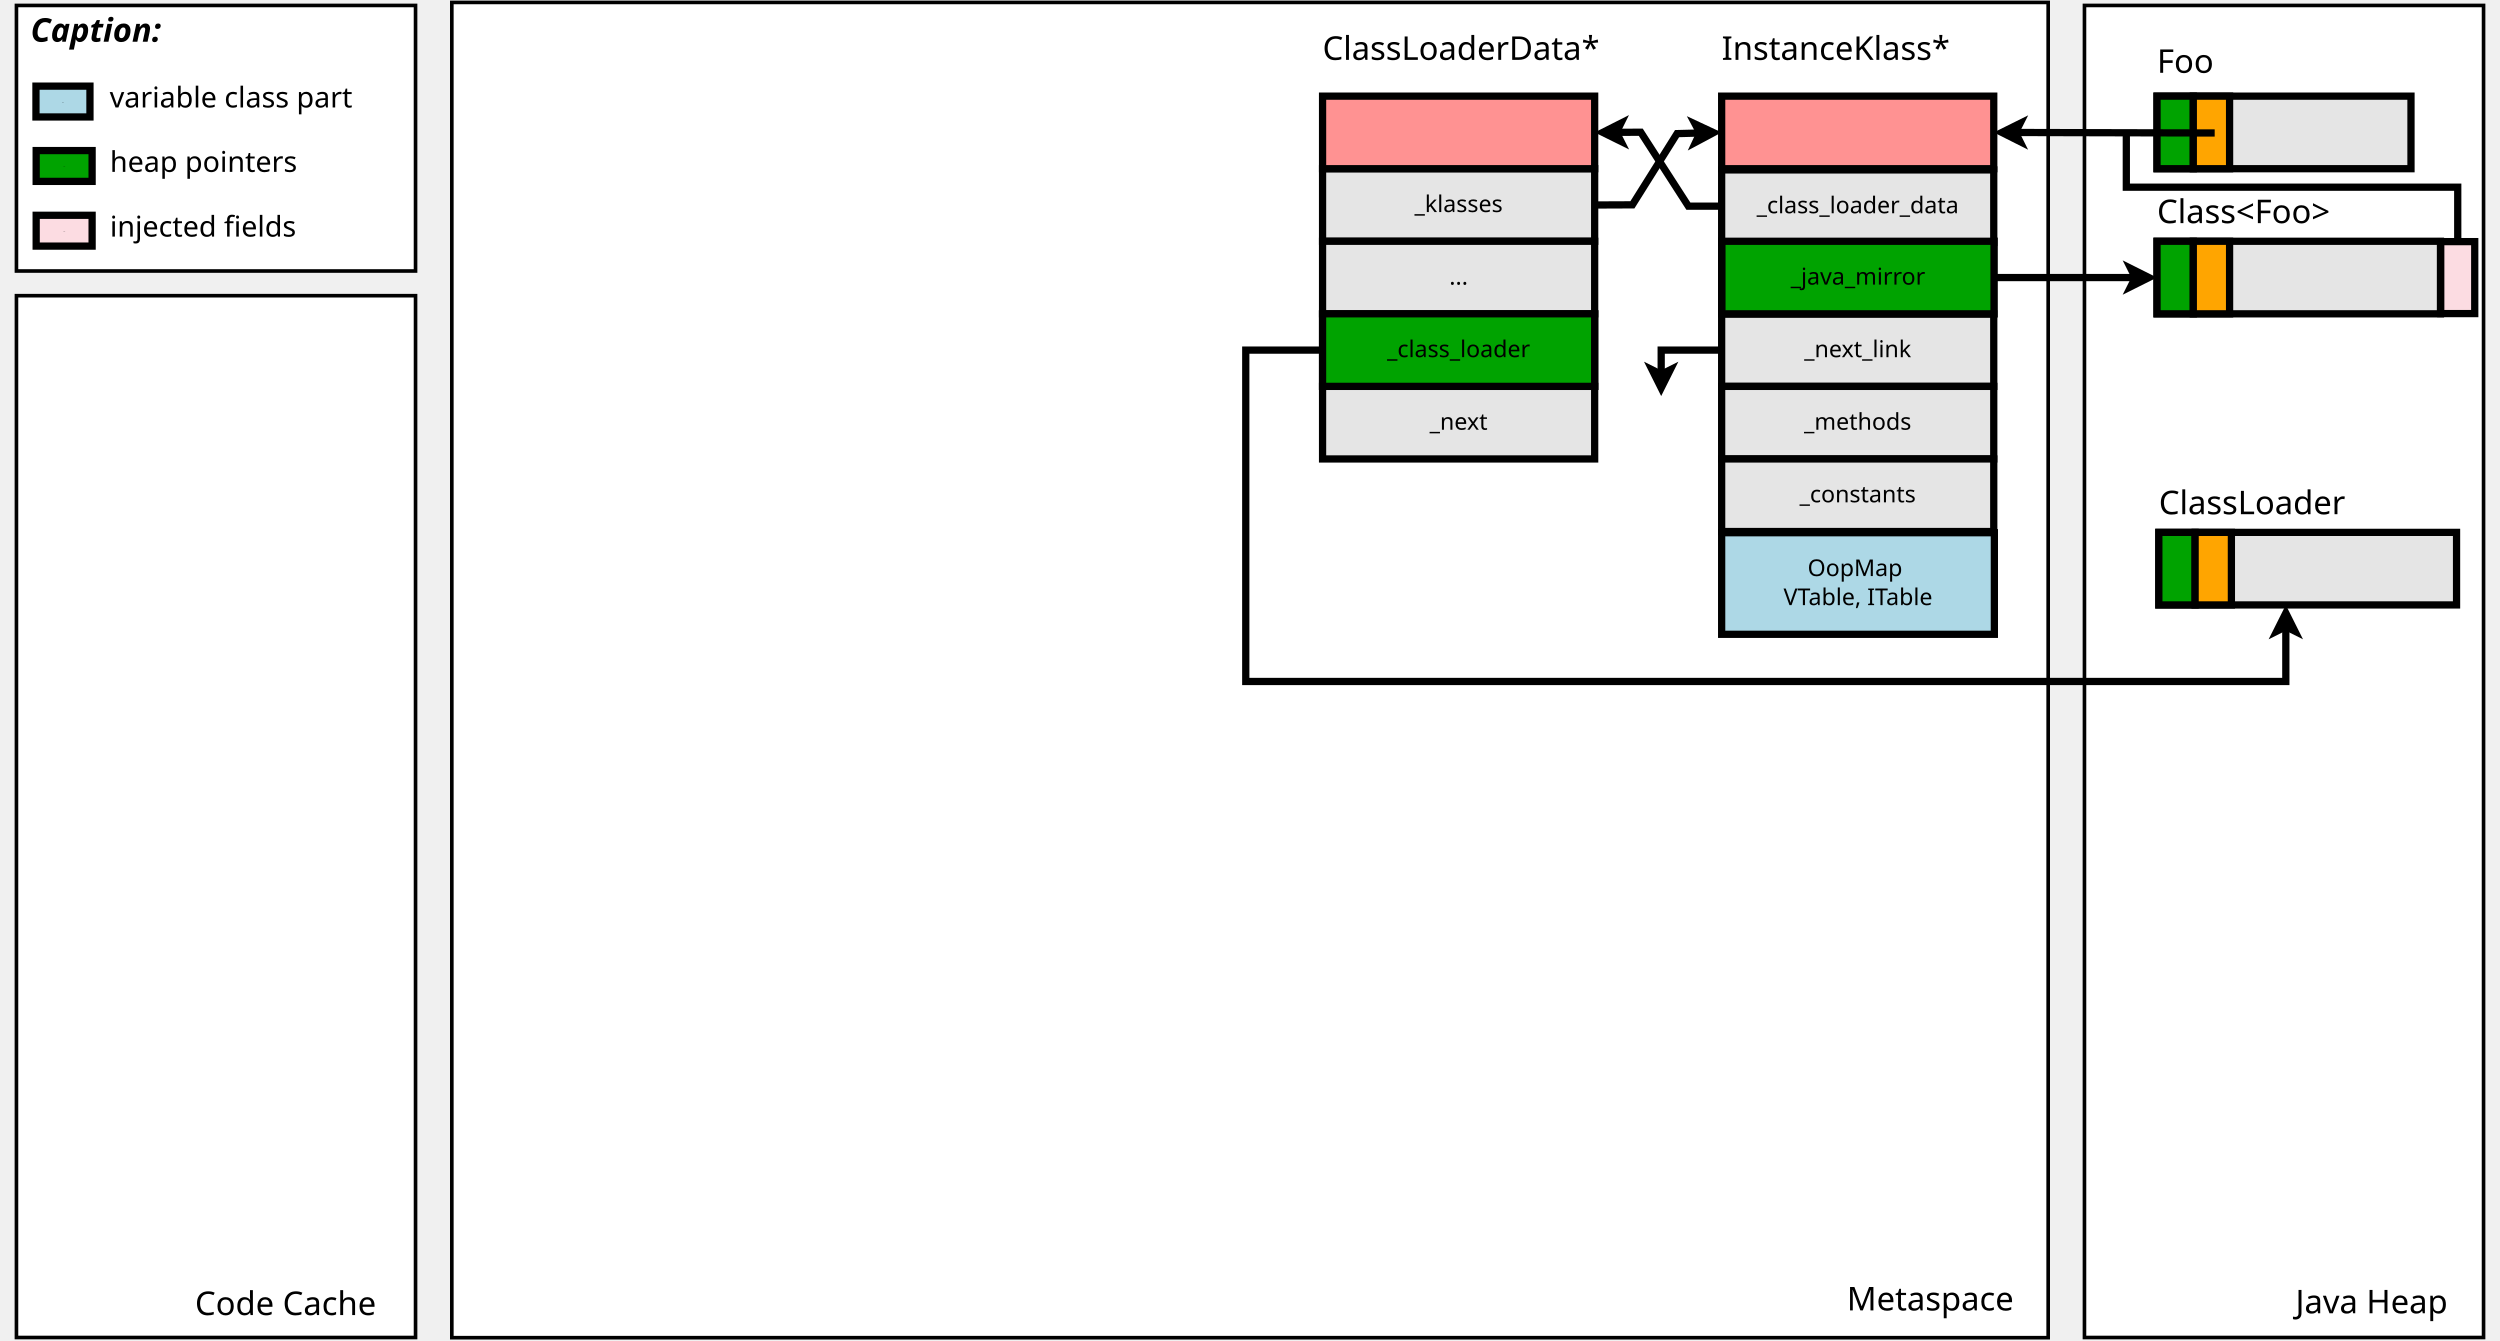
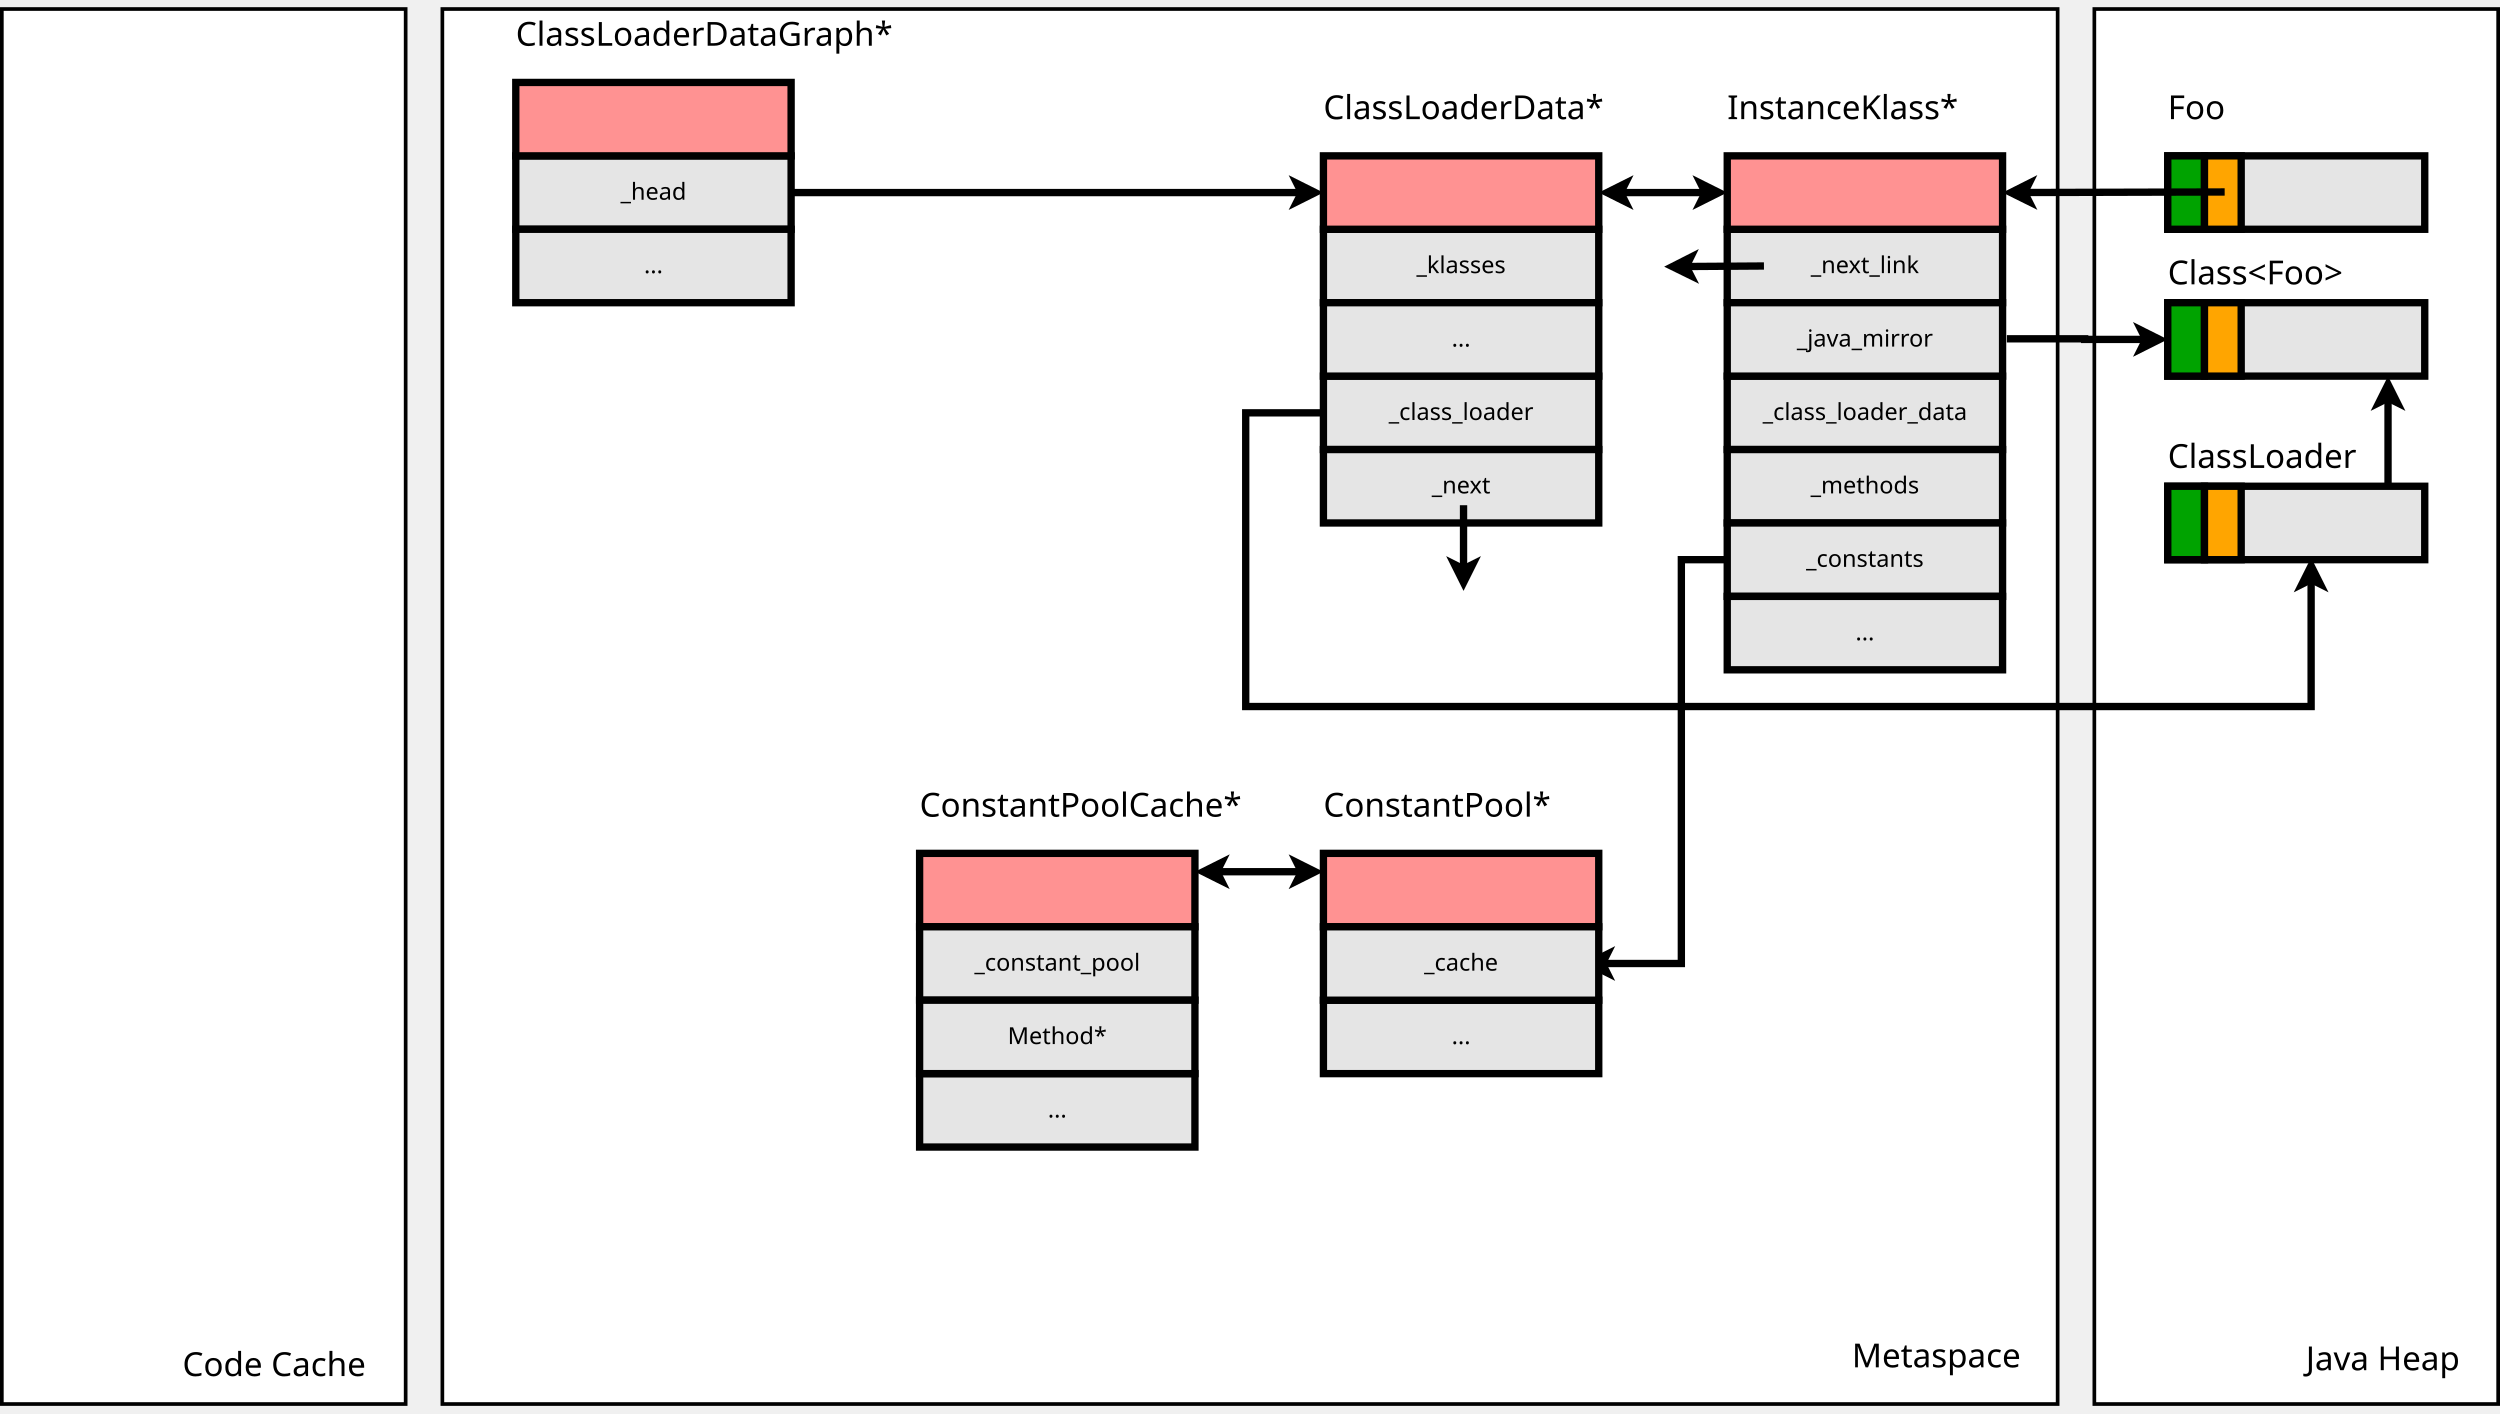
- <svg xmlns="http://www.w3.org/2000/svg" width="69cm" height="37cm" viewBox="-181 -33 1362 739">
+ <svg xmlns="http://www.w3.org/2000/svg" width="69cm" height="39cm" viewBox="-181 -61 1362 762">
  <text font-size="12.8" style="fill: #000000;text-anchor:start;font-family:sans-serif;font-style:normal;font-weight:normal" x="-50" y="280">
    <tspan x="-50" y="280" />
  </text>
-   <text font-size="12.8" style="fill: #000000;text-anchor:start;font-family:sans-serif;font-style:normal;font-weight:normal" x="-70" y="417.154">
-     <tspan x="-70" y="417.154" />
-   </text>
-   <g>
-     <rect style="fill: #ffffff" x="60" y="-31.662" width="880" height="736.067" />
-     <rect style="fill: none; fill-opacity:0; stroke-width: 2; stroke: #000000" x="60" y="-31.662" width="880" height="736.067" />
-   </g>
-   <text font-size="18.062" style="fill: #000000;text-anchor:start;font-family:sans-serif;font-style:normal;font-weight:normal" x="829.03" y="689.372">
-     <tspan x="829.03" y="689.372">Metaspace</tspan>
-   </text>
-   <g>
-     <rect style="fill: #ffffff" x="-180" y="130" width="220" height="574.306" />
-     <rect style="fill: none; fill-opacity:0; stroke-width: 2; stroke: #000000" x="-180" y="130" width="220" height="574.306" />
-     <text font-size="12.8" style="fill: #000000;text-anchor:middle;font-family:sans-serif;font-style:normal;font-weight:normal" x="-70" y="421.053">
-       <tspan x="-70" y="421.053" />
-     </text>
-   </g>
-   <text font-size="18.062" style="fill: #000000;text-anchor:start;font-family:sans-serif;font-style:normal;font-weight:normal" x="-81.586" y="691.922">
-     <tspan x="-81.586" y="691.922">Code Cache</tspan>
-   </text>
-   <g>
-     <rect style="fill: #ffffff" x="960" y="-30" width="220" height="734.306" />
-     <rect style="fill: none; fill-opacity:0; stroke-width: 2; stroke: #000000" x="960" y="-30" width="220" height="734.306" />
-   </g>
-   <text font-size="18.062" style="fill: #000000;text-anchor:start;font-family:sans-serif;font-style:normal;font-weight:normal" x="1076.35" y="690.958">
-     <tspan x="1076.35" y="690.958">Java Heap</tspan>
-   </text>
-   <g>
-     <rect style="fill: #ffffff" x="-180" y="-30" width="220" height="146.389" />
-     <rect style="fill: none; fill-opacity:0; stroke-width: 2; stroke: #000000" x="-180" y="-30" width="220" height="146.389" />
-     <text font-size="12.8" style="fill: #000000;text-anchor:middle;font-family:sans-serif;font-style:normal;font-weight:normal" x="-70" y="47.094">
-       <tspan x="-70" y="47.094" />
-     </text>
-   </g>
-   <g>
-     <text font-size="18.062" style="fill: #000000;text-anchor:start;font-family:sans-serif;font-style:normal;font-weight:normal" x="1000" y="7.144">
-       <tspan x="1000" y="7.144">Foo</tspan>
+   <text font-size="12.8" style="fill: #000000;text-anchor:start;font-family:sans-serif;font-style:normal;font-weight:normal" x="-70" y="320">
+     <tspan x="-70" y="320" />
+   </text>
+   <g>
+     <g>
+       <rect style="fill: #ffffff" x="60" y="-60" width="880" height="760" />
+       <rect style="fill: none; fill-opacity:0; stroke-width: 2; stroke: #000000" x="60" y="-60" width="880" height="760" />
+     </g>
+     <text font-size="18.062" style="fill: #000000;text-anchor:start;font-family:sans-serif;font-style:normal;font-weight:normal" x="827.928" y="680">
+       <tspan x="827.928" y="680">Metaspace</tspan>
+     </text>
+   </g>
+   <g>
+     <rect style="fill: #ffffff" x="-180" y="-60" width="220" height="760" />
+     <rect style="fill: none; fill-opacity:0; stroke-width: 2; stroke: #000000" x="-180" y="-60" width="220" height="760" />
+     <text font-size="12.8" style="fill: #000000;text-anchor:middle;font-family:sans-serif;font-style:normal;font-weight:normal" x="-70" y="323.9">
+       <tspan x="-70" y="323.9" />
+     </text>
+   </g>
+   <text font-size="18.062" style="fill: #000000;text-anchor:start;font-family:sans-serif;font-style:normal;font-weight:normal" x="-81.586" y="684.757">
+     <tspan x="-81.586" y="684.757">Code Cache</tspan>
+   </text>
+   <g>
+     <g>
+       <rect style="fill: #ffffff" x="960" y="-60" width="220" height="760" />
+       <rect style="fill: none; fill-opacity:0; stroke-width: 2; stroke: #000000" x="960" y="-60" width="220" height="760" />
+     </g>
+     <text font-size="18.062" style="fill: #000000;text-anchor:start;font-family:sans-serif;font-style:normal;font-weight:normal" x="1075.24" y="681.586">
+       <tspan x="1075.24" y="681.586">Java Heap</tspan>
+     </text>
+   </g>
+   <g>
+     <text font-size="18.062" style="fill: #000000;text-anchor:start;font-family:sans-serif;font-style:normal;font-weight:normal" x="1000" y="0">
+       <tspan x="1000" y="0">Foo</tspan>
    </text>
    <g>
      <g>
        <rect style="fill: #e5e5e5" x="1000" y="20" width="140" height="40" />
        <rect style="fill: none; fill-opacity:0; stroke-width: 4; stroke: #000000" x="1000" y="20" width="140" height="40" />
        <text font-size="12.8" style="fill: #000000;text-anchor:middle;font-family:sans-serif;font-style:normal;font-weight:normal" x="1070" y="43.9">
          <tspan x="1070" y="43.9" />
        </text>
      </g>
      <g>
        <rect style="fill: #00a300" x="1000" y="20" width="20" height="40" />
        <rect style="fill: none; fill-opacity:0; stroke-width: 4; stroke: #000000" x="1000" y="20" width="20" height="40" />
        <text font-size="12.8" style="fill: #000000;text-anchor:middle;font-family:sans-serif;font-style:normal;font-weight:normal" x="1010" y="43.9">
          <tspan x="1010" y="43.9" />
        </text>
      </g>
      <g>
        <rect style="fill: #ffa500" x="1020" y="20" width="20" height="40" />
        <rect style="fill: none; fill-opacity:0; stroke-width: 4; stroke: #000000" x="1020" y="20" width="20" height="40" />
        <text font-size="12.8" style="fill: #000000;text-anchor:middle;font-family:sans-serif;font-style:normal;font-weight:normal" x="1030" y="43.9">
          <tspan x="1030" y="43.9" />
        </text>
      </g>
    </g>
  </g>
  <g>
-     <rect style="fill: #e5e5e5" x="760" y="140" width="150" height="40" />
-     <rect style="fill: none; fill-opacity:0; stroke-width: 4; stroke: #000000" x="760" y="140" width="150" height="40" />
-     <text font-size="12.8" style="fill: #000000;text-anchor:middle;font-family:sans-serif;font-style:normal;font-weight:normal" x="835" y="163.9">
-       <tspan x="835" y="163.9">_next_link</tspan>
+     <line style="fill: none; fill-opacity:0; stroke-width: 4; stroke: #000000" x1="1031" y1="39.667" x2="921.972" y2="39.967" />
+     <polygon style="fill: #000000" points="914.472,39.988 924.458,34.96 921.972,39.967 924.486,44.96 " />
+     <polygon style="fill: none; fill-opacity:0; stroke-width: 4; stroke: #000000" points="914.472,39.988 924.458,34.96 921.972,39.967 924.486,44.96 " />
+   </g>
+   <g>
+     <rect style="fill: #e5e5e5" x="760" y="60" width="150" height="40" />
+     <rect style="fill: none; fill-opacity:0; stroke-width: 4; stroke: #000000" x="760" y="60" width="150" height="40" />
+     <text font-size="12.8" style="fill: #000000;text-anchor:middle;font-family:sans-serif;font-style:normal;font-weight:normal" x="835" y="83.9">
+       <tspan x="835" y="83.9">_next_link</tspan>
    </text>
  </g>
  <g>
    <rect style="fill: #ff9292" x="760" y="20" width="150" height="40" />
    <rect style="fill: none; fill-opacity:0; stroke-width: 4; stroke: #000000" x="760" y="20" width="150" height="40" />
    <text font-size="12.8" style="fill: #000000;text-anchor:middle;font-family:sans-serif;font-style:normal;font-weight:normal" x="835" y="43.9">
      <tspan x="835" y="43.9" />
    </text>
  </g>
  <g>
+     <rect style="fill: #e5e5e5" x="760" y="140" width="150" height="40" />
+     <rect style="fill: none; fill-opacity:0; stroke-width: 4; stroke: #000000" x="760" y="140" width="150" height="40" />
+     <text font-size="12.8" style="fill: #000000;text-anchor:middle;font-family:sans-serif;font-style:normal;font-weight:normal" x="835" y="163.9">
+       <tspan x="835" y="163.9">_class_loader_data</tspan>
+     </text>
+   </g>
+   <g>
    <rect style="fill: #e5e5e5" x="760" y="180" width="150" height="40" />
    <rect style="fill: none; fill-opacity:0; stroke-width: 4; stroke: #000000" x="760" y="180" width="150" height="40" />
    <text font-size="12.8" style="fill: #000000;text-anchor:middle;font-family:sans-serif;font-style:normal;font-weight:normal" x="835" y="203.9">
      <tspan x="835" y="203.9">_methods</tspan>
    </text>
  </g>
  <g>
    <rect style="fill: #e5e5e5" x="760" y="220" width="150" height="40" />
    <rect style="fill: none; fill-opacity:0; stroke-width: 4; stroke: #000000" x="760" y="220" width="150" height="40" />
    <text font-size="12.8" style="fill: #000000;text-anchor:middle;font-family:sans-serif;font-style:normal;font-weight:normal" x="835" y="243.9">
      <tspan x="835" y="243.9">_constants</tspan>
    </text>
  </g>
  <g>
    <rect style="fill: #e5e5e5" x="760" y="100" width="150" height="40" />
    <rect style="fill: none; fill-opacity:0; stroke-width: 4; stroke: #000000" x="760" y="100" width="150" height="40" />
    <text font-size="12.8" style="fill: #000000;text-anchor:middle;font-family:sans-serif;font-style:normal;font-weight:normal" x="835" y="123.9">
      <tspan x="835" y="123.9">_java_mirror</tspan>
    </text>
  </g>
-   <text font-size="18.062" style="fill: #000000;text-anchor:start;font-family:sans-serif;font-style:normal;font-weight:normal" x="760" y="0">
-     <tspan x="760" y="0">InstanceKlass*</tspan>
-   </text>
-   <text font-size="12.8" style="fill: #000000;text-anchor:start;font-family:sans-serif;font-style:normal;font-weight:normal" x="835" y="160">
-     <tspan x="835" y="160" />
-   </text>
-   <g>
-     <rect style="fill: #e5e5e5" x="760" y="60.667" width="150" height="40" />
-     <rect style="fill: none; fill-opacity:0; stroke-width: 4; stroke: #000000" x="760" y="60.667" width="150" height="40" />
-     <text font-size="12.8" style="fill: #000000;text-anchor:middle;font-family:sans-serif;font-style:normal;font-weight:normal" x="835" y="84.567">
-       <tspan x="835" y="84.567">_class_loader_data</tspan>
-     </text>
-   </g>
-   <g>
-     <line style="fill: none; fill-opacity:0; stroke-width: 4; stroke: #000000" x1="1031.79" y1="40.314" x2="921.972" y2="40.031" />
-     <polygon style="fill: #000000" points="914.472,40.011 924.485,35.037 921.972,40.031 924.459,45.037 " />
-     <polygon style="fill: none; fill-opacity:0; stroke-width: 4; stroke: #000000" points="914.472,40.011 924.485,35.037 921.972,40.031 924.459,45.037 " />
-   </g>
-   <g>
-     <rect style="fill: #add8e6" x="760" y="260.666" width="150.333" height="56" />
-     <rect style="fill: none; fill-opacity:0; stroke-width: 4; stroke: #000000" x="760" y="260.666" width="150.333" height="56" />
-     <text font-size="12.8" style="fill: #000000;text-anchor:middle;font-family:sans-serif;font-style:normal;font-weight:normal" x="835.167" y="284.566">
-       <tspan x="835.167" y="284.566">OopMap</tspan>
-       <tspan x="835.167" y="300.566">VTable, ITable</tspan>
-     </text>
-   </g>
-   <g>
-     <text font-size="18.062" style="fill: #000000;text-anchor:start;font-family:sans-serif;font-style:italic;font-weight:700" x="-172.205" y="-10">
-       <tspan x="-172.205" y="-10">Caption:</tspan>
-     </text>
-     <g>
-       <g>
-         <rect style="fill: #add8e6" x="-169.247" y="14.481" width="29.771" height="16.997" />
-         <rect style="fill: none; fill-opacity:0; stroke-width: 4; stroke: #000000" x="-169.247" y="14.481" width="29.771" height="16.997" />
-         <text font-size="1.6" style="fill: #000000;text-anchor:middle;font-family:sans-serif;font-style:normal;font-weight:normal" x="-154.361" y="23.48">
-           <tspan x="-154.361" y="23.48">...</tspan>
-         </text>
-       </g>
-       <text font-size="15.804" style="fill: #000000;text-anchor:start;font-family:sans-serif;font-style:normal;font-weight:normal" x="-128.587" y="26.238">
-         <tspan x="-128.587" y="26.238">variable class part</tspan>
-       </text>
-       <text font-size="12.8" style="fill: #000000;text-anchor:start;font-family:sans-serif;font-style:normal;font-weight:normal" x="-102.383" y="14.447">
-         <tspan x="-102.383" y="14.447" />
-       </text>
-     </g>
-   </g>
-   <g>
-     <rect style="fill: #e5e5e5" x="1000" y="100" width="156.25" height="40" />
-     <rect style="fill: none; fill-opacity:0; stroke-width: 4; stroke: #000000" x="1000" y="100" width="156.25" height="40" />
-     <text font-size="12.8" style="fill: #000000;text-anchor:middle;font-family:sans-serif;font-style:normal;font-weight:normal" x="1078.13" y="123.9">
-       <tspan x="1078.13" y="123.9" />
-     </text>
-   </g>
-   <g>
-     <rect style="fill: #00a300" x="1000" y="100" width="20" height="40" />
-     <rect style="fill: none; fill-opacity:0; stroke-width: 4; stroke: #000000" x="1000" y="100" width="20" height="40" />
-     <text font-size="12.8" style="fill: #000000;text-anchor:middle;font-family:sans-serif;font-style:normal;font-weight:normal" x="1010" y="123.9">
-       <tspan x="1010" y="123.9" />
-     </text>
-   </g>
-   <g>
-     <rect style="fill: #ffa500" x="1020" y="100" width="20" height="40" />
-     <rect style="fill: none; fill-opacity:0; stroke-width: 4; stroke: #000000" x="1020" y="100" width="20" height="40" />
-     <text font-size="12.8" style="fill: #000000;text-anchor:middle;font-family:sans-serif;font-style:normal;font-weight:normal" x="1030" y="123.9">
-       <tspan x="1030" y="123.9" />
-     </text>
-   </g>
-   <text font-size="18.062" style="fill: #000000;text-anchor:start;font-family:sans-serif;font-style:normal;font-weight:normal" x="1000" y="90">
-     <tspan x="1000" y="90">Class&lt;Foo&gt;</tspan>
-   </text>
-   <g>
-     <polyline style="fill: none; fill-opacity:0; stroke-width: 4; stroke: #000000" points="910,120 955.438,120 955.438,120 988.028,120 " />
+   <g>
+     <rect style="fill: #e5e5e5" x="760" y="260" width="150" height="40" />
+     <rect style="fill: none; fill-opacity:0; stroke-width: 4; stroke: #000000" x="760" y="260" width="150" height="40" />
+     <text font-size="12.8" style="fill: #000000;text-anchor:middle;font-family:sans-serif;font-style:normal;font-weight:normal" x="835" y="283.9">
+       <tspan x="835" y="283.9">...</tspan>
+     </text>
+   </g>
+   <text font-size="18.062" style="fill: #000000;text-anchor:start;font-family:sans-serif;font-style:normal;font-weight:normal" x="760" y="-1.15463e-13">
+     <tspan x="760" y="-1.15463e-13">InstanceKlass*</tspan>
+   </text>
+   <text font-size="12.8" style="fill: #000000;text-anchor:start;font-family:sans-serif;font-style:normal;font-weight:normal" x="835" y="80">
+     <tspan x="835" y="80" />
+   </text>
+   <g>
+     <line style="fill: none; fill-opacity:0; stroke-width: 4; stroke: #000000" x1="780" y1="80" x2="737.61" y2="80.281" />
+     <polygon style="fill: #000000" points="730.11,80.33 740.076,75.264 737.61,80.281 740.143,85.264 " />
+     <polygon style="fill: none; fill-opacity:0; stroke-width: 4; stroke: #000000" points="730.11,80.33 740.076,75.264 737.61,80.281 740.143,85.264 " />
+   </g>
+   <g>
+     <polyline style="fill: none; fill-opacity:0; stroke-width: 4; stroke: #000000" points="912.333,119.667 954.734,119.667 954.734,120 988.028,120 " />
    <polygon style="fill: #000000" points="995.528,120 985.528,125 988.028,120 985.528,115 " />
    <polygon style="fill: none; fill-opacity:0; stroke-width: 4; stroke: #000000" points="995.528,120 985.528,125 988.028,120 985.528,115 " />
  </g>
  <g>
-     <rect style="fill: #00a300" x="760.148" y="100.002" width="150" height="40" />
-     <rect style="fill: none; fill-opacity:0; stroke-width: 4; stroke: #000000" x="760.148" y="100.002" width="150" height="40" />
-     <text font-size="12.8" style="fill: #000000;text-anchor:middle;font-family:sans-serif;font-style:normal;font-weight:normal" x="835.148" y="123.902">
-       <tspan x="835.148" y="123.902">_java_mirror</tspan>
-     </text>
-   </g>
-   <g>
-     <g>
-       <rect style="fill: #00a300" x="-169.129" y="50" width="30.842" height="16.997" />
-       <rect style="fill: none; fill-opacity:0; stroke-width: 4; stroke: #000000" x="-169.129" y="50" width="30.842" height="16.997" />
-       <text font-size="1.6" style="fill: #000000;text-anchor:middle;font-family:sans-serif;font-style:normal;font-weight:normal" x="-153.708" y="58.999">
-         <tspan x="-153.708" y="58.999">...</tspan>
-       </text>
-     </g>
-     <text font-size="15.804" style="fill: #000000;text-anchor:start;font-family:sans-serif;font-style:normal;font-weight:normal" x="-128.469" y="61.757">
-       <tspan x="-128.469" y="61.757">heap pointers</tspan>
-     </text>
-   </g>
-   <g>
-     <rect style="fill: #fcdce2" x="1156.4" y="100.191" width="18.741" height="39.675" />
-     <rect style="fill: none; fill-opacity:0; stroke-width: 4; stroke: #000000" x="1156.4" y="100.191" width="18.741" height="39.675" />
-     <text font-size="1.6" style="fill: #000000;text-anchor:middle;font-family:sans-serif;font-style:normal;font-weight:normal" x="1165.77" y="120.528">
-       <tspan x="1165.77" y="120.528" />
-     </text>
-   </g>
-   <polyline style="fill: none; fill-opacity:0; stroke-width: 4; stroke: #000000" points="1165.77,100.191 1165.77,70.19 983.076,70.19 983.076,40.189 " />
-   <text font-size="12.8" style="fill: #000000;text-anchor:start;font-family:sans-serif;font-style:normal;font-weight:normal" x="-103.136" y="49.965">
-     <tspan x="-103.136" y="49.965" />
-   </text>
-   <g>
-     <rect style="fill: #fcdce2" x="-169.129" y="85.674" width="30.842" height="16.997" />
-     <rect style="fill: none; fill-opacity:0; stroke-width: 4; stroke: #000000" x="-169.129" y="85.674" width="30.842" height="16.997" />
-     <text font-size="1.6" style="fill: #000000;text-anchor:middle;font-family:sans-serif;font-style:normal;font-weight:normal" x="-153.708" y="94.673">
-       <tspan x="-153.708" y="94.673">...</tspan>
-     </text>
-   </g>
-   <text font-size="15.804" style="fill: #000000;text-anchor:start;font-family:sans-serif;font-style:normal;font-weight:normal" x="-128.469" y="97.431">
-     <tspan x="-128.469" y="97.431">injected fields</tspan>
-   </text>
-   <g>
-     <rect style="fill: #e5e5e5" x="540" y="60" width="150" height="40" />
-     <rect style="fill: none; fill-opacity:0; stroke-width: 4; stroke: #000000" x="540" y="60" width="150" height="40" />
-     <text font-size="12.8" style="fill: #000000;text-anchor:middle;font-family:sans-serif;font-style:normal;font-weight:normal" x="615" y="83.9">
-       <tspan x="615" y="83.9">_klasses</tspan>
-     </text>
-   </g>
-   <g>
-     <rect style="fill: #ff9292" x="540" y="20" width="150" height="40" />
-     <rect style="fill: none; fill-opacity:0; stroke-width: 4; stroke: #000000" x="540" y="20" width="150" height="40" />
-     <text font-size="12.8" style="fill: #000000;text-anchor:middle;font-family:sans-serif;font-style:normal;font-weight:normal" x="615" y="43.9">
-       <tspan x="615" y="43.9" />
-     </text>
-   </g>
-   <g>
-     <rect style="fill: #e5e5e5" x="540" y="140" width="150" height="40" />
-     <rect style="fill: none; fill-opacity:0; stroke-width: 4; stroke: #000000" x="540" y="140" width="150" height="40" />
-     <text font-size="12.8" style="fill: #000000;text-anchor:middle;font-family:sans-serif;font-style:normal;font-weight:normal" x="615" y="163.9">
-       <tspan x="615" y="163.9">_class_loader</tspan>
-     </text>
-   </g>
-   <g>
-     <rect style="fill: #e5e5e5" x="540" y="100" width="150" height="40" />
-     <rect style="fill: none; fill-opacity:0; stroke-width: 4; stroke: #000000" x="540" y="100" width="150" height="40" />
-     <text font-size="12.8" style="fill: #000000;text-anchor:middle;font-family:sans-serif;font-style:normal;font-weight:normal" x="615" y="123.9">
-       <tspan x="615" y="123.9">...</tspan>
-     </text>
-   </g>
-   <g>
-     <rect style="fill: #e5e5e5" x="540" y="180" width="150" height="40" />
-     <rect style="fill: none; fill-opacity:0; stroke-width: 4; stroke: #000000" x="540" y="180" width="150" height="40" />
-     <text font-size="12.8" style="fill: #000000;text-anchor:middle;font-family:sans-serif;font-style:normal;font-weight:normal" x="615" y="203.9">
-       <tspan x="615" y="203.9">_next</tspan>
-     </text>
-   </g>
-   <text font-size="18.062" style="fill: #000000;text-anchor:start;font-family:sans-serif;font-style:normal;font-weight:normal" x="540" y="0">
-     <tspan x="540" y="0">ClassLoaderData*</tspan>
-   </text>
-   <text font-size="12.8" style="fill: #000000;text-anchor:start;font-family:sans-serif;font-style:normal;font-weight:normal" x="640" y="80">
-     <tspan x="640" y="80" />
-   </text>
-   <text font-size="12.8" style="fill: #000000;text-anchor:start;font-family:sans-serif;font-style:normal;font-weight:normal" x="640" y="80">
-     <tspan x="640" y="80" />
-   </text>
-   <text font-size="12.8" style="fill: #000000;text-anchor:start;font-family:sans-serif;font-style:normal;font-weight:normal" x="600" y="80">
-     <tspan x="600" y="80" />
-   </text>
-   <text font-size="12.8" style="fill: #000000;text-anchor:start;font-family:sans-serif;font-style:normal;font-weight:normal" x="640" y="80">
-     <tspan x="640" y="80" />
-   </text>
-   <text font-size="12.8" style="fill: #000000;text-anchor:start;font-family:sans-serif;font-style:normal;font-weight:normal" x="640" y="80">
-     <tspan x="640" y="80" />
-   </text>
-   <text font-size="12.8" style="fill: #000000;text-anchor:start;font-family:sans-serif;font-style:normal;font-weight:normal" x="615" y="160">
-     <tspan x="615" y="160" />
-   </text>
-   <g>
-     <polyline style="fill: none; fill-opacity:0; stroke-width: 4; stroke: #000000" points="690,80 710.792,79.913 735.42,40.66 748.032,40.321 " />
-     <polygon style="fill: #000000" points="755.529,40.12 745.667,45.387 748.032,40.321 745.399,35.39 " />
-     <polygon style="fill: none; fill-opacity:0; stroke-width: 4; stroke: #000000" points="755.529,40.12 745.667,45.387 748.032,40.321 745.399,35.39 " />
-   </g>
-   <g>
-     <polyline style="fill: none; fill-opacity:0; stroke-width: 4; stroke: #000000" points="760,80.667 741.666,80.667 715.41,39.89 701.972,39.948 " />
-     <polygon style="fill: #000000" points="694.472,39.981 704.45,34.938 701.972,39.948 704.494,44.937 " />
-     <polygon style="fill: none; fill-opacity:0; stroke-width: 4; stroke: #000000" points="694.472,39.981 704.45,34.938 701.972,39.948 704.494,44.937 " />
-   </g>
-   <g>
-     <polyline style="fill: none; fill-opacity:0; stroke-width: 4; stroke: #000000" points="760,160 726.668,160 726.668,173.361 " />
-     <polygon style="fill: #000000" points="726.668,180.861 721.668,170.861 726.668,173.361 731.668,170.861 " />
-     <polygon style="fill: none; fill-opacity:0; stroke-width: 4; stroke: #000000" points="726.668,180.861 721.668,170.861 726.668,173.361 731.668,170.861 " />
-   </g>
-   <g>
-     <polyline style="fill: none; fill-opacity:0; stroke-width: 4; stroke: #000000" points="540,160 497.666,160 497.666,342.666 1071,342.666 1071,312.444 " />
-     <polygon style="fill: #000000" points="1071,304.944 1076,314.944 1071,312.444 1066,314.944 " />
-     <polygon style="fill: none; fill-opacity:0; stroke-width: 4; stroke: #000000" points="1071,304.944 1076,314.944 1071,312.444 1066,314.944 " />
-   </g>
-   <g>
-     <rect style="fill: #e5e5e5" x="1001" y="260.472" width="164.116" height="40" />
-     <rect style="fill: none; fill-opacity:0; stroke-width: 4; stroke: #000000" x="1001" y="260.472" width="164.116" height="40" />
-     <text font-size="12.8" style="fill: #000000;text-anchor:middle;font-family:sans-serif;font-style:normal;font-weight:normal" x="1083.06" y="284.372">
-       <tspan x="1083.06" y="284.372" />
-     </text>
-   </g>
-   <text font-size="18.062" style="fill: #000000;text-anchor:start;font-family:sans-serif;font-style:normal;font-weight:normal" x="1001" y="250.472">
-     <tspan x="1001" y="250.472">ClassLoader</tspan>
-   </text>
-   <g>
-     <rect style="fill: #00a300" x="1001" y="260.472" width="20" height="40" />
-     <rect style="fill: none; fill-opacity:0; stroke-width: 4; stroke: #000000" x="1001" y="260.472" width="20" height="40" />
-     <text font-size="12.8" style="fill: #000000;text-anchor:middle;font-family:sans-serif;font-style:normal;font-weight:normal" x="1011" y="284.372">
-       <tspan x="1011" y="284.372" />
-     </text>
-   </g>
-   <g>
-     <rect style="fill: #ffa500" x="1021" y="260.472" width="20" height="40" />
-     <rect style="fill: none; fill-opacity:0; stroke-width: 4; stroke: #000000" x="1021" y="260.472" width="20" height="40" />
-     <text font-size="12.8" style="fill: #000000;text-anchor:middle;font-family:sans-serif;font-style:normal;font-weight:normal" x="1031" y="284.372">
-       <tspan x="1031" y="284.372" />
-     </text>
-   </g>
-   <g>
-     <rect style="fill: #00a300" x="540" y="139.985" width="150" height="40" />
-     <rect style="fill: none; fill-opacity:0; stroke-width: 4; stroke: #000000" x="540" y="139.985" width="150" height="40" />
-     <text font-size="12.8" style="fill: #000000;text-anchor:middle;font-family:sans-serif;font-style:normal;font-weight:normal" x="615" y="163.885">
-       <tspan x="615" y="163.885">_class_loader</tspan>
-     </text>
+     <g>
+       <g>
+         <rect style="fill: #e5e5e5" x="1000" y="100" width="140" height="40" />
+         <rect style="fill: none; fill-opacity:0; stroke-width: 4; stroke: #000000" x="1000" y="100" width="140" height="40" />
+         <text font-size="12.8" style="fill: #000000;text-anchor:middle;font-family:sans-serif;font-style:normal;font-weight:normal" x="1070" y="123.9">
+           <tspan x="1070" y="123.9" />
+         </text>
+       </g>
+       <g>
+         <rect style="fill: #00a300" x="1000" y="100" width="20" height="40" />
+         <rect style="fill: none; fill-opacity:0; stroke-width: 4; stroke: #000000" x="1000" y="100" width="20" height="40" />
+         <text font-size="12.8" style="fill: #000000;text-anchor:middle;font-family:sans-serif;font-style:normal;font-weight:normal" x="1010" y="123.9">
+           <tspan x="1010" y="123.9" />
+         </text>
+       </g>
+       <g>
+         <rect style="fill: #ffa500" x="1020" y="100" width="20" height="40" />
+         <rect style="fill: none; fill-opacity:0; stroke-width: 4; stroke: #000000" x="1020" y="100" width="20" height="40" />
+         <text font-size="12.8" style="fill: #000000;text-anchor:middle;font-family:sans-serif;font-style:normal;font-weight:normal" x="1030" y="123.9">
+           <tspan x="1030" y="123.9" />
+         </text>
+       </g>
+     </g>
+     <text font-size="18.062" style="fill: #000000;text-anchor:start;font-family:sans-serif;font-style:normal;font-weight:normal" x="1000" y="90">
+       <tspan x="1000" y="90">Class&lt;Foo&gt;</tspan>
+     </text>
+   </g>
+   <g>
+     <polyline style="fill: none; fill-opacity:0; stroke-width: 4; stroke: #000000" points="701.972,40 720,40 720,40 748.028,40 " />
+     <polygon style="fill: #000000" points="694.472,40 704.472,35 701.972,40 704.472,45 " />
+     <polygon style="fill: none; fill-opacity:0; stroke-width: 4; stroke: #000000" points="694.472,40 704.472,35 701.972,40 704.472,45 " />
+     <polygon style="fill: #000000" points="755.528,40 745.528,45 748.028,40 745.528,35 " />
+     <polygon style="fill: none; fill-opacity:0; stroke-width: 4; stroke: #000000" points="755.528,40 745.528,45 748.028,40 745.528,35 " />
+   </g>
+   <g>
+     <polyline style="fill: none; fill-opacity:0; stroke-width: 4; stroke: #000000" points="690,160 497.667,160 497.667,320 1078.1,320 1078.1,250.819 " />
+     <polygon style="fill: #000000" points="1078.1,243.319 1083.1,253.319 1078.1,250.819 1073.1,253.319 " />
+     <polygon style="fill: none; fill-opacity:0; stroke-width: 4; stroke: #000000" points="1078.1,243.319 1083.1,253.319 1078.1,250.819 1073.1,253.319 " />
+   </g>
+   <g>
+     <g>
+       <rect style="fill: #e5e5e5" x="540" y="60" width="150" height="40" />
+       <rect style="fill: none; fill-opacity:0; stroke-width: 4; stroke: #000000" x="540" y="60" width="150" height="40" />
+       <text font-size="12.8" style="fill: #000000;text-anchor:middle;font-family:sans-serif;font-style:normal;font-weight:normal" x="615" y="83.9">
+         <tspan x="615" y="83.9">_klasses</tspan>
+       </text>
+     </g>
+     <g>
+       <rect style="fill: #ff9292" x="540" y="20" width="150" height="40" />
+       <rect style="fill: none; fill-opacity:0; stroke-width: 4; stroke: #000000" x="540" y="20" width="150" height="40" />
+       <text font-size="12.8" style="fill: #000000;text-anchor:middle;font-family:sans-serif;font-style:normal;font-weight:normal" x="615" y="43.9">
+         <tspan x="615" y="43.9" />
+       </text>
+     </g>
+     <g>
+       <rect style="fill: #e5e5e5" x="540" y="140" width="150" height="40" />
+       <rect style="fill: none; fill-opacity:0; stroke-width: 4; stroke: #000000" x="540" y="140" width="150" height="40" />
+       <text font-size="12.8" style="fill: #000000;text-anchor:middle;font-family:sans-serif;font-style:normal;font-weight:normal" x="615" y="163.9">
+         <tspan x="615" y="163.9">_class_loader</tspan>
+       </text>
+     </g>
+     <g>
+       <rect style="fill: #e5e5e5" x="540" y="100" width="150" height="40" />
+       <rect style="fill: none; fill-opacity:0; stroke-width: 4; stroke: #000000" x="540" y="100" width="150" height="40" />
+       <text font-size="12.8" style="fill: #000000;text-anchor:middle;font-family:sans-serif;font-style:normal;font-weight:normal" x="615" y="123.9">
+         <tspan x="615" y="123.9">...</tspan>
+       </text>
+     </g>
+     <g>
+       <rect style="fill: #e5e5e5" x="540" y="180" width="150" height="40" />
+       <rect style="fill: none; fill-opacity:0; stroke-width: 4; stroke: #000000" x="540" y="180" width="150" height="40" />
+       <text font-size="12.8" style="fill: #000000;text-anchor:middle;font-family:sans-serif;font-style:normal;font-weight:normal" x="615" y="203.9">
+         <tspan x="615" y="203.9">_next</tspan>
+       </text>
+     </g>
+     <text font-size="18.062" style="fill: #000000;text-anchor:start;font-family:sans-serif;font-style:normal;font-weight:normal" x="540" y="-1.77636e-14">
+       <tspan x="540" y="-1.77636e-14">ClassLoaderData*</tspan>
+     </text>
+     <text font-size="12.8" style="fill: #000000;text-anchor:start;font-family:sans-serif;font-style:normal;font-weight:normal" x="640" y="80">
+       <tspan x="640" y="80" />
+     </text>
+     <text font-size="12.8" style="fill: #000000;text-anchor:start;font-family:sans-serif;font-style:normal;font-weight:normal" x="640" y="80">
+       <tspan x="640" y="80" />
+     </text>
+     <text font-size="12.8" style="fill: #000000;text-anchor:start;font-family:sans-serif;font-style:normal;font-weight:normal" x="600" y="80">
+       <tspan x="600" y="80" />
+     </text>
+     <text font-size="12.8" style="fill: #000000;text-anchor:start;font-family:sans-serif;font-style:normal;font-weight:normal" x="640" y="80">
+       <tspan x="640" y="80" />
+     </text>
+     <text font-size="12.8" style="fill: #000000;text-anchor:start;font-family:sans-serif;font-style:normal;font-weight:normal" x="640" y="80">
+       <tspan x="640" y="80" />
+     </text>
+     <text font-size="12.8" style="fill: #000000;text-anchor:start;font-family:sans-serif;font-style:normal;font-weight:normal" x="615" y="160">
+       <tspan x="615" y="160" />
+     </text>
+     <g>
+       <line style="fill: none; fill-opacity:0; stroke-width: 4; stroke: #000000" x1="616.333" y1="210.334" x2="616.333" y2="245.028" />
+       <polygon style="fill: #000000" points="616.333,252.528 611.333,242.528 616.333,245.028 621.333,242.528 " />
+       <polygon style="fill: none; fill-opacity:0; stroke-width: 4; stroke: #000000" points="616.333,252.528 611.333,242.528 616.333,245.028 621.333,242.528 " />
+     </g>
+   </g>
+   <g>
+     <g>
+       <g>
+         <rect style="fill: #e5e5e5" x="1000" y="200" width="140" height="40" />
+         <rect style="fill: none; fill-opacity:0; stroke-width: 4; stroke: #000000" x="1000" y="200" width="140" height="40" />
+         <text font-size="12.8" style="fill: #000000;text-anchor:middle;font-family:sans-serif;font-style:normal;font-weight:normal" x="1070" y="223.9">
+           <tspan x="1070" y="223.9" />
+         </text>
+       </g>
+       <text font-size="18.062" style="fill: #000000;text-anchor:start;font-family:sans-serif;font-style:normal;font-weight:normal" x="1000" y="190">
+         <tspan x="1000" y="190">ClassLoader</tspan>
+       </text>
+     </g>
+     <g>
+       <line style="fill: none; fill-opacity:0; stroke-width: 4; stroke: #000000" x1="1120" y1="200" x2="1120" y2="151.972" />
+       <polygon style="fill: #000000" points="1120,144.472 1125,154.472 1120,151.972 1115,154.472 " />
+       <polygon style="fill: none; fill-opacity:0; stroke-width: 4; stroke: #000000" points="1120,144.472 1125,154.472 1120,151.972 1115,154.472 " />
+     </g>
+     <g>
+       <rect style="fill: #00a300" x="1000" y="200" width="20" height="40" />
+       <rect style="fill: none; fill-opacity:0; stroke-width: 4; stroke: #000000" x="1000" y="200" width="20" height="40" />
+       <text font-size="12.8" style="fill: #000000;text-anchor:middle;font-family:sans-serif;font-style:normal;font-weight:normal" x="1010" y="223.9">
+         <tspan x="1010" y="223.9" />
+       </text>
+     </g>
+     <g>
+       <rect style="fill: #ffa500" x="1020" y="200" width="20" height="40" />
+       <rect style="fill: none; fill-opacity:0; stroke-width: 4; stroke: #000000" x="1020" y="200" width="20" height="40" />
+       <text font-size="12.8" style="fill: #000000;text-anchor:middle;font-family:sans-serif;font-style:normal;font-weight:normal" x="1030" y="223.9">
+         <tspan x="1030" y="223.9" />
+       </text>
+     </g>
+   </g>
+   <g>
+     <g>
+       <g>
+         <rect style="fill: #e5e5e5" x="100" y="20" width="150" height="40" />
+         <rect style="fill: none; fill-opacity:0; stroke-width: 4; stroke: #000000" x="100" y="20" width="150" height="40" />
+         <text font-size="12.8" style="fill: #000000;text-anchor:middle;font-family:sans-serif;font-style:normal;font-weight:normal" x="175" y="43.9">
+           <tspan x="175" y="43.9">_head</tspan>
+         </text>
+       </g>
+       <g>
+         <rect style="fill: #ff9292" x="100" y="-20" width="150" height="40" />
+         <rect style="fill: none; fill-opacity:0; stroke-width: 4; stroke: #000000" x="100" y="-20" width="150" height="40" />
+         <text font-size="12.8" style="fill: #000000;text-anchor:middle;font-family:sans-serif;font-style:normal;font-weight:normal" x="175" y="3.9">
+           <tspan x="175" y="3.9" />
+         </text>
+       </g>
+       <g>
+         <rect style="fill: #e5e5e5" x="100" y="60" width="150" height="40" />
+         <rect style="fill: none; fill-opacity:0; stroke-width: 4; stroke: #000000" x="100" y="60" width="150" height="40" />
+         <text font-size="12.8" style="fill: #000000;text-anchor:middle;font-family:sans-serif;font-style:normal;font-weight:normal" x="175" y="83.9">
+           <tspan x="175" y="83.9">...</tspan>
+         </text>
+       </g>
+       <text font-size="18.062" style="fill: #000000;text-anchor:start;font-family:sans-serif;font-style:normal;font-weight:normal" x="100" y="-40">
+         <tspan x="100" y="-40">ClassLoaderDataGraph*</tspan>
+       </text>
+       <text font-size="12.8" style="fill: #000000;text-anchor:start;font-family:sans-serif;font-style:normal;font-weight:normal" x="180" y="40">
+         <tspan x="180" y="40" />
+       </text>
+     </g>
+     <g>
+       <line style="fill: none; fill-opacity:0; stroke-width: 4; stroke: #000000" x1="250" y1="40" x2="528.028" y2="40" />
+       <polygon style="fill: #000000" points="535.528,40 525.528,45 528.028,40 525.528,35 " />
+       <polygon style="fill: none; fill-opacity:0; stroke-width: 4; stroke: #000000" points="535.528,40 525.528,45 528.028,40 525.528,35 " />
+     </g>
+   </g>
+   <g>
+     <g>
+       <polyline style="fill: none; fill-opacity:0; stroke-width: 4; stroke: #000000" points="760,240 735,240 735,460 691.972,460 " />
+       <polygon style="fill: #000000" points="684.472,460 694.472,455 691.972,460 694.472,465 " />
+       <polygon style="fill: none; fill-opacity:0; stroke-width: 4; stroke: #000000" points="684.472,460 694.472,455 691.972,460 694.472,465 " />
+     </g>
+     <text font-size="12.8" style="fill: #000000;text-anchor:start;font-family:sans-serif;font-style:normal;font-weight:normal" x="660" y="420">
+       <tspan x="660" y="420" />
+     </text>
+     <g>
+       <g>
+         <rect style="fill: #e5e5e5" x="540" y="480" width="150" height="40" />
+         <rect style="fill: none; fill-opacity:0; stroke-width: 4; stroke: #000000" x="540" y="480" width="150" height="40" />
+         <text font-size="12.8" style="fill: #000000;text-anchor:middle;font-family:sans-serif;font-style:normal;font-weight:normal" x="615" y="503.9">
+           <tspan x="615" y="503.9">...</tspan>
+         </text>
+       </g>
+       <text font-size="18.062" style="fill: #000000;text-anchor:start;font-family:sans-serif;font-style:normal;font-weight:normal" x="540" y="380">
+         <tspan x="540" y="380">ConstantPool*</tspan>
+       </text>
+       <text font-size="12.8" style="fill: #000000;text-anchor:start;font-family:sans-serif;font-style:normal;font-weight:normal" x="640" y="460">
+         <tspan x="640" y="460" />
+       </text>
+       <text font-size="12.8" style="fill: #000000;text-anchor:start;font-family:sans-serif;font-style:normal;font-weight:normal" x="600" y="460">
+         <tspan x="600" y="460" />
+       </text>
+       <g>
+         <rect style="fill: #ff9292" x="540" y="400" width="150" height="40" />
+         <rect style="fill: none; fill-opacity:0; stroke-width: 4; stroke: #000000" x="540" y="400" width="150" height="40" />
+         <text font-size="12.8" style="fill: #000000;text-anchor:middle;font-family:sans-serif;font-style:normal;font-weight:normal" x="615" y="423.9">
+           <tspan x="615" y="423.9" />
+         </text>
+       </g>
+       <g>
+         <rect style="fill: #e5e5e5" x="540" y="440" width="150" height="40" />
+         <rect style="fill: none; fill-opacity:0; stroke-width: 4; stroke: #000000" x="540" y="440" width="150" height="40" />
+         <text font-size="12.8" style="fill: #000000;text-anchor:middle;font-family:sans-serif;font-style:normal;font-weight:normal" x="615" y="463.9">
+           <tspan x="615" y="463.9">_cache</tspan>
+         </text>
+       </g>
+       <text font-size="12.8" style="fill: #000000;text-anchor:start;font-family:sans-serif;font-style:normal;font-weight:normal" x="680" y="460">
+         <tspan x="680" y="460" />
+       </text>
+       <text font-size="12.8" style="fill: #000000;text-anchor:start;font-family:sans-serif;font-style:normal;font-weight:normal" x="620" y="460">
+         <tspan x="620" y="460" />
+       </text>
+     </g>
+   </g>
+   <g>
+     <g>
+       <line style="fill: none; fill-opacity:0; stroke-width: 4; stroke: #000000" x1="481.972" y1="410" x2="528.028" y2="410" />
+       <polygon style="fill: #000000" points="474.472,410 484.472,405 481.972,410 484.472,415 " />
+       <polygon style="fill: none; fill-opacity:0; stroke-width: 4; stroke: #000000" points="474.472,410 484.472,405 481.972,410 484.472,415 " />
+       <polygon style="fill: #000000" points="535.528,410 525.528,415 528.028,410 525.528,405 " />
+       <polygon style="fill: none; fill-opacity:0; stroke-width: 4; stroke: #000000" points="535.528,410 525.528,415 528.028,410 525.528,405 " />
+     </g>
+     <g>
+       <g>
+         <rect style="fill: #ff9292" x="320" y="400" width="150" height="40" />
+         <rect style="fill: none; fill-opacity:0; stroke-width: 4; stroke: #000000" x="320" y="400" width="150" height="40" />
+         <text font-size="12.8" style="fill: #000000;text-anchor:middle;font-family:sans-serif;font-style:normal;font-weight:normal" x="395" y="423.9">
+           <tspan x="395" y="423.9" />
+         </text>
+       </g>
+       <g>
+         <rect style="fill: #e5e5e5" x="320" y="440" width="150" height="40" />
+         <rect style="fill: none; fill-opacity:0; stroke-width: 4; stroke: #000000" x="320" y="440" width="150" height="40" />
+         <text font-size="12.8" style="fill: #000000;text-anchor:middle;font-family:sans-serif;font-style:normal;font-weight:normal" x="395" y="463.9">
+           <tspan x="395" y="463.9">_constant_pool</tspan>
+         </text>
+       </g>
+       <g>
+         <rect style="fill: #e5e5e5" x="320" y="520" width="150" height="40" />
+         <rect style="fill: none; fill-opacity:0; stroke-width: 4; stroke: #000000" x="320" y="520" width="150" height="40" />
+         <text font-size="12.8" style="fill: #000000;text-anchor:middle;font-family:sans-serif;font-style:normal;font-weight:normal" x="395" y="543.9">
+           <tspan x="395" y="543.9">...</tspan>
+         </text>
+       </g>
+       <text font-size="18.062" style="fill: #000000;text-anchor:start;font-family:sans-serif;font-style:normal;font-weight:normal" x="320" y="380">
+         <tspan x="320" y="380">ConstantPoolCache*</tspan>
+       </text>
+       <g>
+         <rect style="fill: #e5e5e5" x="320" y="480" width="150" height="40" />
+         <rect style="fill: none; fill-opacity:0; stroke-width: 4; stroke: #000000" x="320" y="480" width="150" height="40" />
+         <text font-size="12.8" style="fill: #000000;text-anchor:middle;font-family:sans-serif;font-style:normal;font-weight:normal" x="395" y="503.9">
+           <tspan x="395" y="503.9">Method*</tspan>
+         </text>
+       </g>
+       <text font-size="12.8" style="fill: #000000;text-anchor:start;font-family:sans-serif;font-style:normal;font-weight:normal" x="420" y="460">
+         <tspan x="420" y="460" />
+       </text>
+     </g>
  </g>
</svg>
